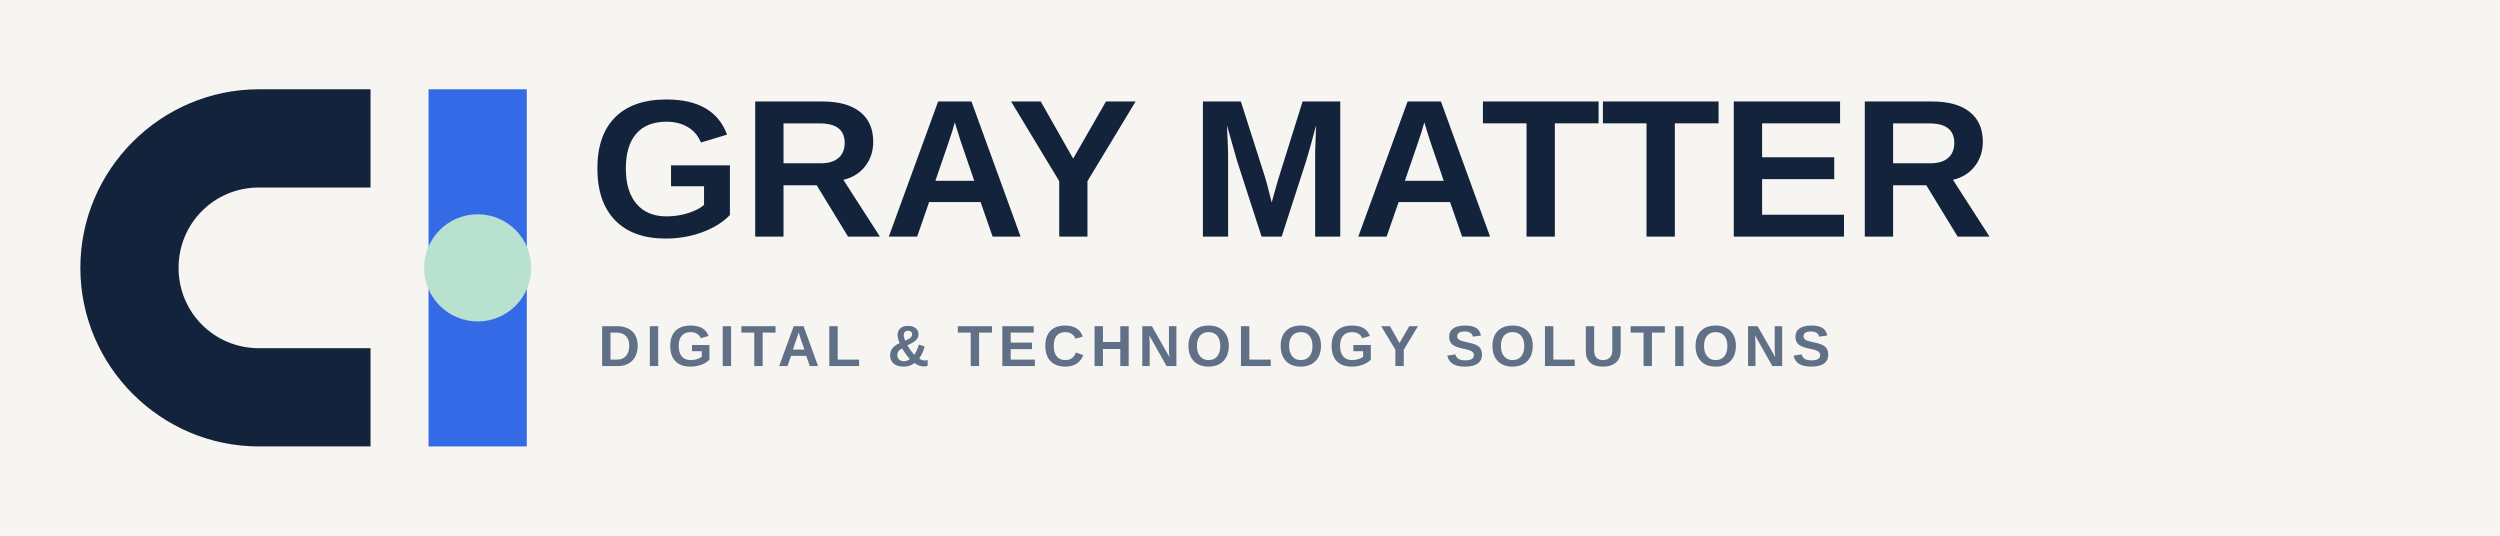
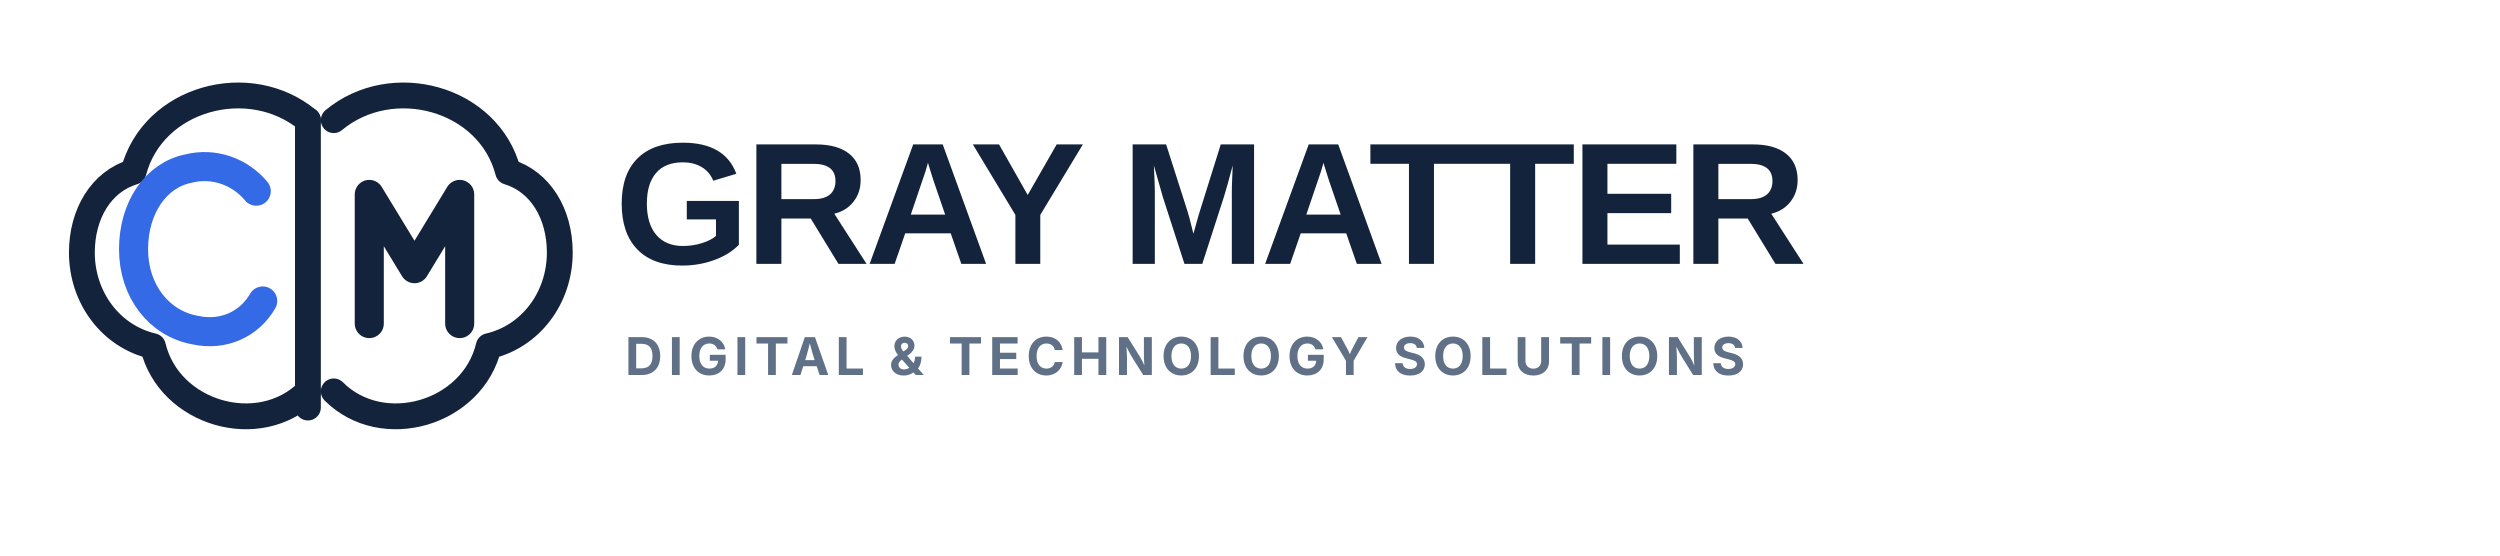
- <svg xmlns="http://www.w3.org/2000/svg" width="560" height="120" viewBox="0 0 560 120" role="img" aria-labelledby="title desc">
-   <style>text{font-family:Arial,Helvetica,sans-serif}.k{fill:none;stroke:#13233B;stroke-width:4;stroke-linecap:round;stroke-linejoin:round}.l{fill:none;stroke:#356AE6;stroke-width:4;stroke-linecap:round;stroke-linejoin:round}.m{fill:#B8E1D0}.b{fill:#356AE6}.i{fill:#13233B}.p{fill:#F6F5F1}.s{fill:#607086;font-size:16px;font-weight:700;letter-spacing:1.3px}.h{fill:#13233B;font-size:34px;font-weight:700}</style>
-   <rect width="560" height="120" fill="#F6F5F1" />
-   <g transform="translate(18 20)">
-     <path class="i" d="M0 40C0 18 18 0 40 0h25v22H40c-10 0-18 8-18 18s8 18 18 18h25v22H40C18 80 0 62 0 40Z" />
-     <path class="b" d="M78 0h22v80H78z" />
-     <circle class="m" cx="89" cy="40" r="12" />
+ <svg xmlns="http://www.w3.org/2000/svg" width="720" height="160" viewBox="0 0 720 160" role="img" aria-labelledby="title desc">
+   <g transform="translate(18 16) scale(.93)">
+     <g fill="none" stroke="#13233B" stroke-width="8" stroke-linecap="round" stroke-linejoin="round">
+       <path d="M76 20C58 5 28 13 22 36c-10 3-16 13-16 25 0 14 9 26 22 29 5 21 33 29 48 14" />
+       <path d="M84 20c18-15 48-7 54 16 10 3 16 13 16 25 0 14-9 26-22 29-5 21-33 29-48 14" />
+       <path d="M76 20v89" />
+     </g>
+     <path d="M60 42c-5-6-13-9-21-7-10 2-17 12-17 25s8 23 19 25c9 2 17-2 21-9" fill="none" stroke="#356AE6" stroke-width="9" stroke-linecap="round" />
+     <path d="M95 83V43l14 23 14-23v40" fill="none" stroke="#13233B" stroke-width="9" stroke-linecap="round" stroke-linejoin="round" />
  </g>
-   <text x="132" y="53" class="h" style="font-size:44px">GRAY MATTER</text>
-   <text x="134" y="82" class="s" style="font-size:13px">DIGITAL &amp; TECHNOLOGY SOLUTIONS</text>
+   <text x="177" y="76" fill="#13233B" font-family="Manrope,Arial,sans-serif" font-size="50" font-weight="800" letter-spacing="-1.4">GRAY MATTER</text>
+   <text x="180" y="108" fill="#607086" font-family="Inter,Arial,sans-serif" font-size="15" font-weight="700" letter-spacing="1.7">DIGITAL &amp; TECHNOLOGY SOLUTIONS</text>
</svg>
